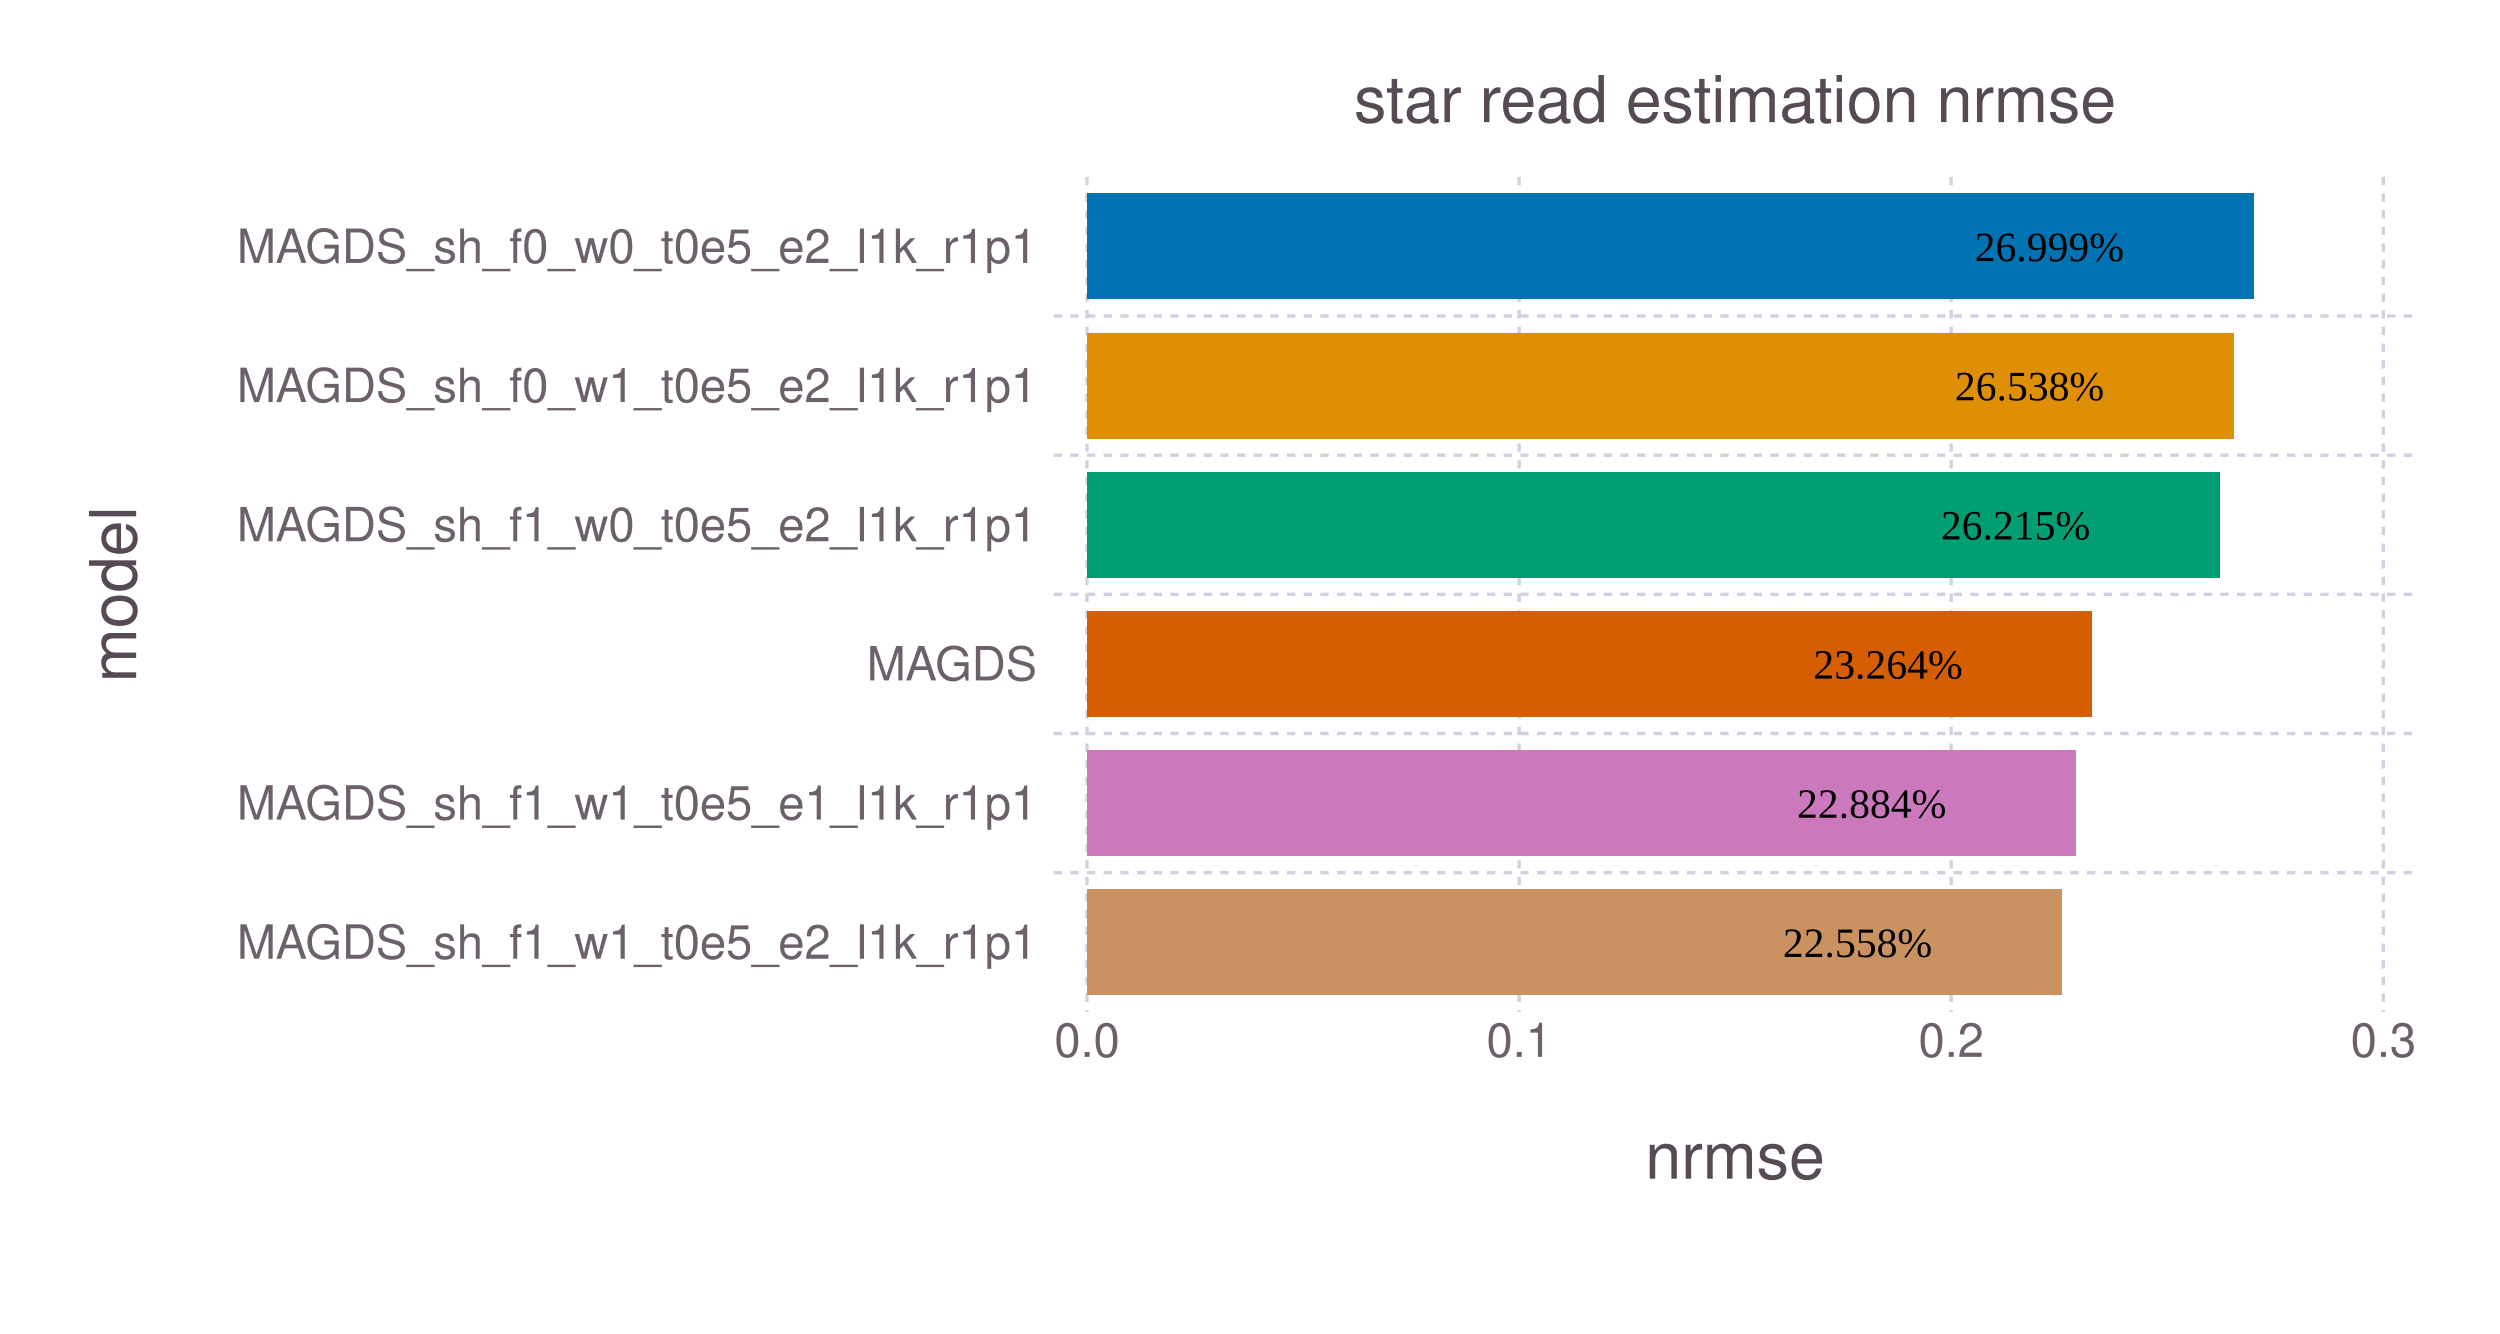
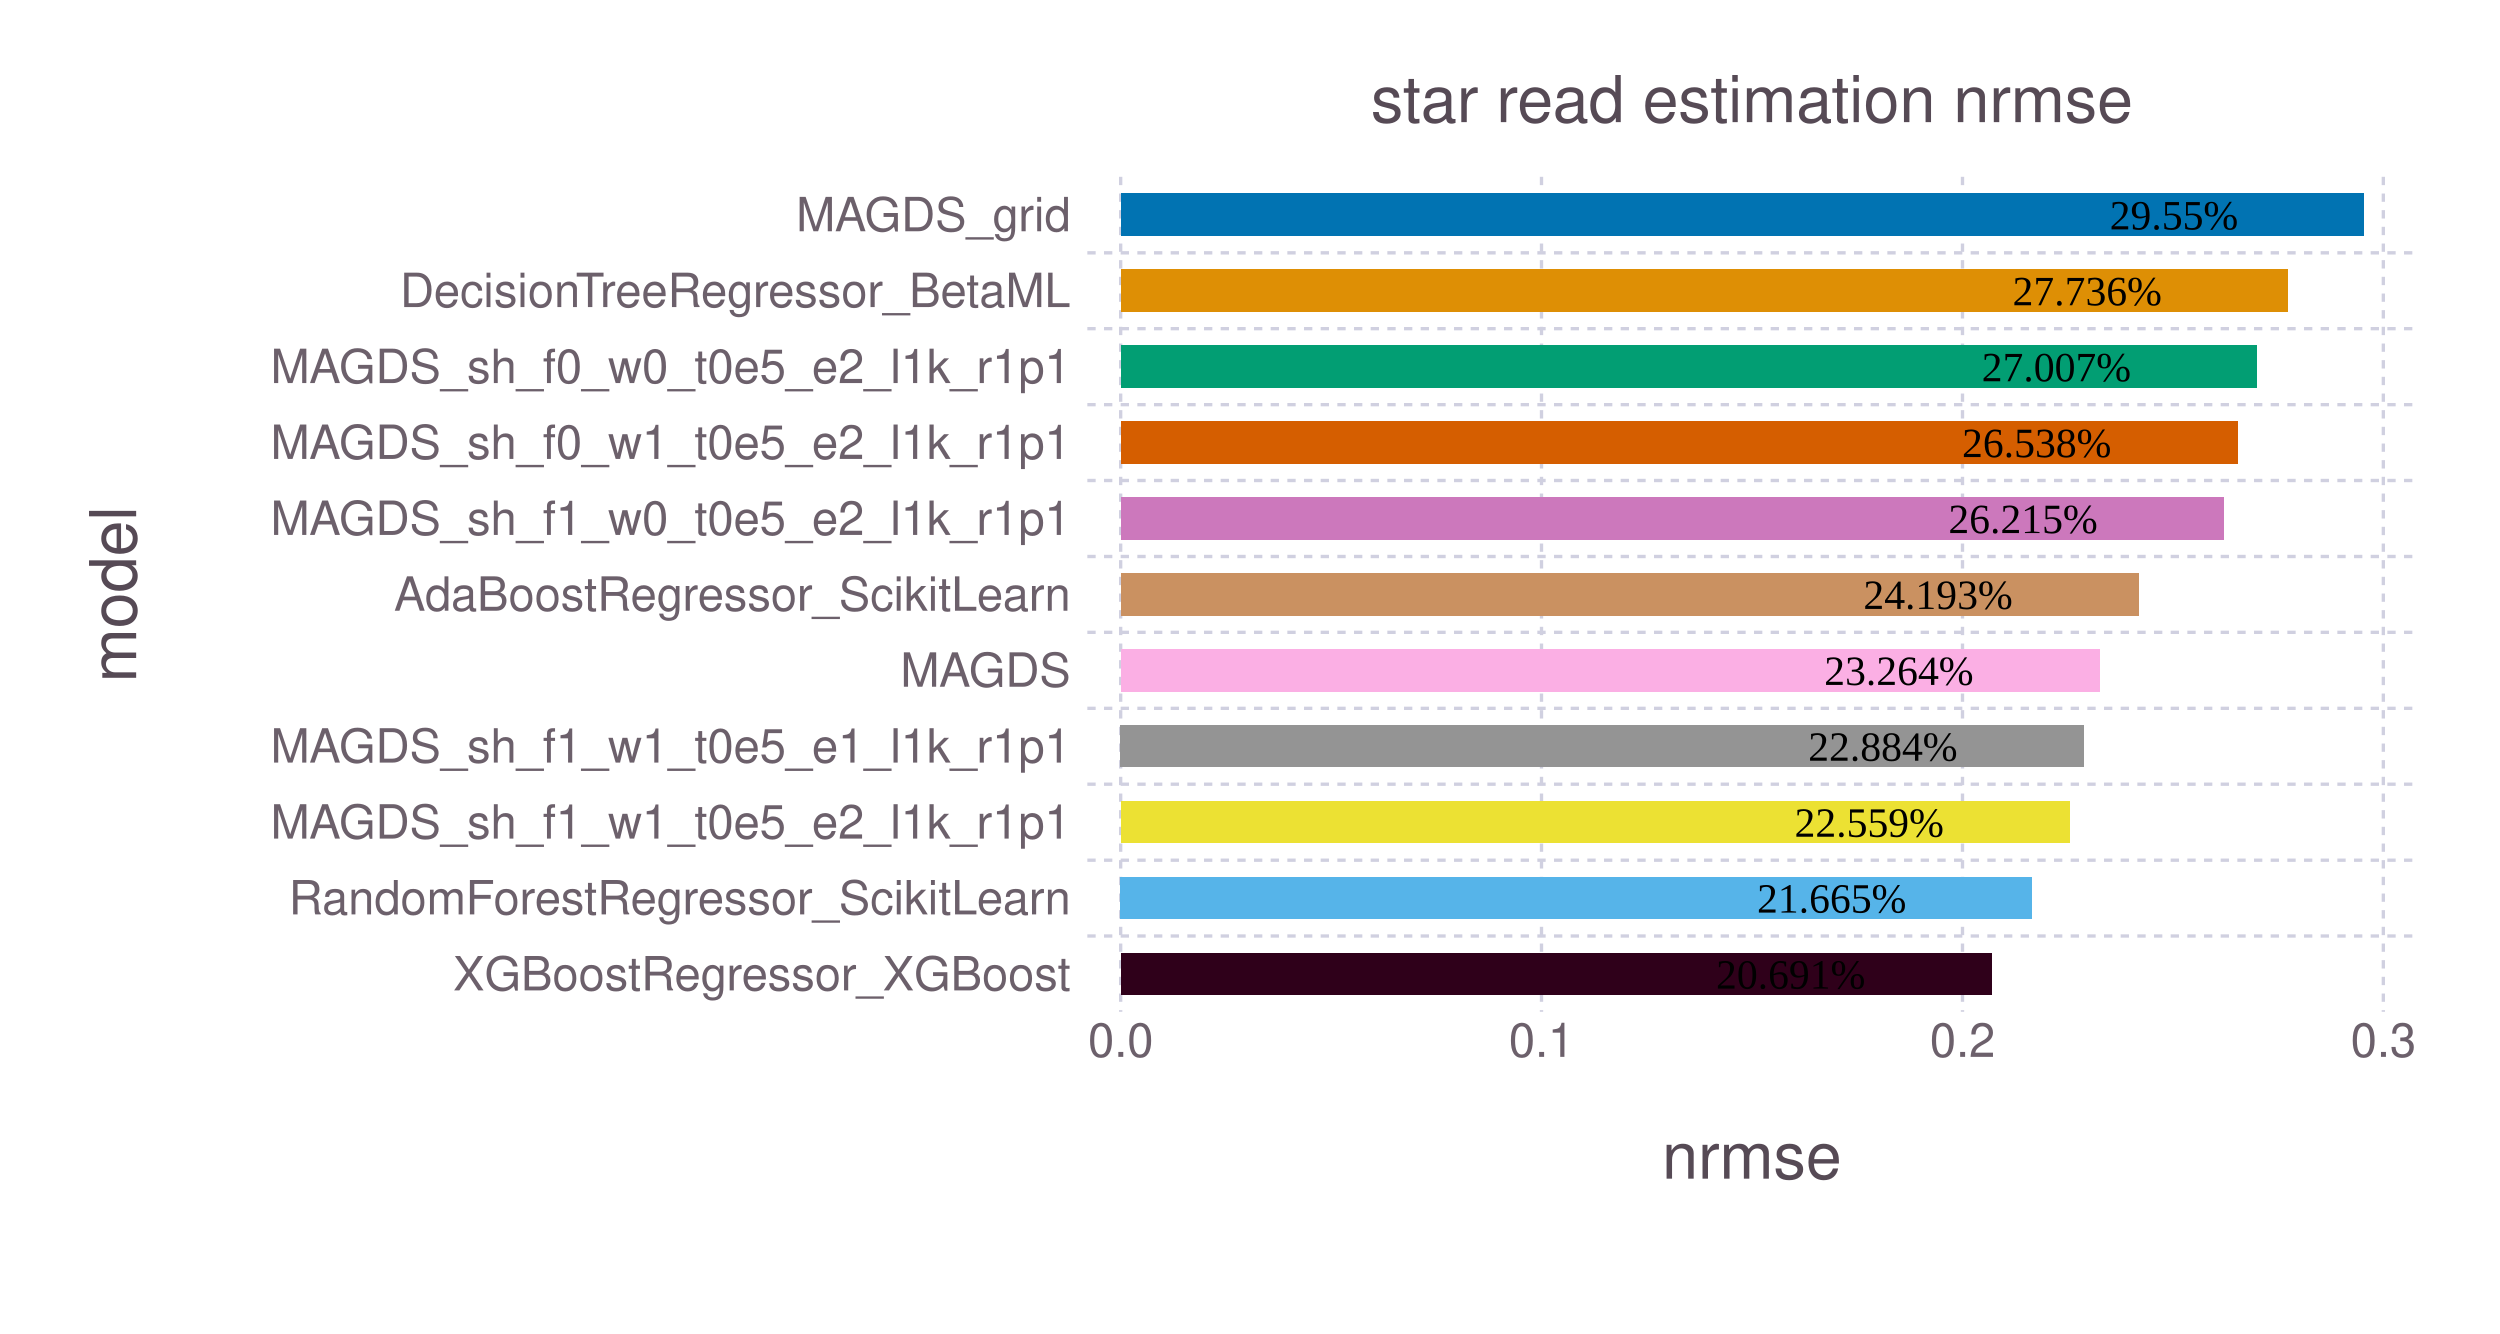
<svg xmlns="http://www.w3.org/2000/svg" version="1.2" width="150mm" height="80mm" viewBox="0 0 150 80" stroke="none" fill="#000000" stroke-width="0.3" font-size="3.88">
  <defs>
    <marker id="arrow" markerWidth="15" markerHeight="7" refX="5" refY="3.5" orient="auto" markerUnits="strokeWidth">
      <path d="M0,0 L15,3.5 L0,7 z" stroke="context-stroke" fill="context-stroke" />
    </marker>
  </defs>
-   <g class="plotroot xscalable" id="img-223f7a21-1">
-     <g font-size="3.88" font-family="'PT Sans','Helvetica Neue','Helvetica',sans-serif" fill="#564A55" stroke="#000000" stroke-opacity="0.000" id="img-223f7a21-2">
-       <g transform="translate(104.11,68.39)">
+   <g class="plotroot xscalable" id="img-17812367-1">
+     <g font-size="3.88" font-family="'PT Sans','Helvetica Neue','Helvetica',sans-serif" fill="#564A55" stroke="#000000" stroke-opacity="0.000" id="img-17812367-2">
+       <g transform="translate(105.12,68.39)">
        <g class="primitive">
          <text text-anchor="middle" dy="0.6em">nrmse</text>
        </g>
      </g>
    </g>
-     <g class="guide xlabels" font-size="2.82" font-family="'PT Sans Caption','Helvetica Neue','Helvetica',sans-serif" fill="#6C606B" id="img-223f7a21-3">
-       <g transform="translate(65.22,61.72)">
+     <g class="guide xlabels" font-size="2.82" font-family="'PT Sans Caption','Helvetica Neue','Helvetica',sans-serif" fill="#6C606B" id="img-17812367-3">
+       <g transform="translate(67.24,61.72)">
        <g class="primitive">
          <text text-anchor="middle" dy="0.6em">0.0</text>
        </g>
      </g>
-       <g transform="translate(91.15,61.72)">
+       <g transform="translate(92.49,61.72)">
        <g class="primitive">
          <text text-anchor="middle" dy="0.6em">0.1</text>
        </g>
      </g>
-       <g transform="translate(117.07,61.72)">
+       <g transform="translate(117.75,61.72)">
        <g class="primitive">
          <text text-anchor="middle" dy="0.6em">0.2</text>
        </g>
      </g>
      <g transform="translate(143,61.72)">
        <g class="primitive">
          <text text-anchor="middle" dy="0.6em">0.3</text>
        </g>
      </g>
    </g>
-     <g clip-path="url(#img-223f7a21-4)">
-       <g id="img-223f7a21-5">
-         <g pointer-events="visible" stroke-width="0.3" fill="#000000" fill-opacity="0.000" stroke="#000000" stroke-opacity="0.000" class="guide background" id="img-223f7a21-6">
-           <g transform="translate(104.11,35.66)" id="img-223f7a21-7">
-             <path d="M-40.89,-25.05 L40.89,-25.05 40.89,25.05 -40.89,25.05  z" class="primitive" />
-           </g>
-         </g>
-         <g class="guide ygridlines xfixed" stroke-dasharray="0.5,0.5" stroke-width="0.2" stroke="#D0D0E0" id="img-223f7a21-8">
-           <g transform="translate(104.11,18.96)" id="img-223f7a21-9">
-             <path fill="none" d="M-40.89,0 L40.89,0 " class="primitive" />
-           </g>
-           <g transform="translate(104.11,27.31)" id="img-223f7a21-10">
-             <path fill="none" d="M-40.89,0 L40.89,0 " class="primitive" />
-           </g>
-           <g transform="translate(104.11,35.66)" id="img-223f7a21-11">
-             <path fill="none" d="M-40.89,0 L40.89,0 " class="primitive" />
-           </g>
-           <g transform="translate(104.11,44.01)" id="img-223f7a21-12">
-             <path fill="none" d="M-40.89,0 L40.89,0 " class="primitive" />
-           </g>
-           <g transform="translate(104.11,52.36)" id="img-223f7a21-13">
-             <path fill="none" d="M-40.89,0 L40.89,0 " class="primitive" />
-           </g>
-         </g>
-         <g class="guide xgridlines yfixed" stroke-dasharray="0.5,0.5" stroke-width="0.2" stroke="#D0D0E0" id="img-223f7a21-14">
-           <g transform="translate(65.22,35.66)" id="img-223f7a21-15">
-             <path fill="none" d="M0,-25.05 L0,25.05 " class="primitive" />
-           </g>
-           <g transform="translate(91.15,35.66)" id="img-223f7a21-16">
-             <path fill="none" d="M0,-25.05 L0,25.05 " class="primitive" />
-           </g>
-           <g transform="translate(117.07,35.66)" id="img-223f7a21-17">
-             <path fill="none" d="M0,-25.05 L0,25.05 " class="primitive" />
-           </g>
-           <g transform="translate(143,35.66)" id="img-223f7a21-18">
-             <path fill="none" d="M0,-25.05 L0,25.05 " class="primitive" />
-           </g>
-         </g>
-         <g class="plotpanel" id="img-223f7a21-19">
-           <g shape-rendering="crispEdges" stroke-width="0.3" id="img-223f7a21-20">
-             <g stroke="#000000" stroke-opacity="0.000" class="geometry" id="img-223f7a21-21">
-               <g transform="translate(94.47,56.54)" id="img-223f7a21-22" fill="#CA9161">
-                 <path d="M-29.24,-3.18 L29.24,-3.18 29.24,3.18 -29.24,3.18  z" class="primitive" />
-               </g>
-               <g transform="translate(94.89,48.19)" id="img-223f7a21-23" fill="#CC78BC">
-                 <path d="M-29.66,-3.18 L29.66,-3.18 29.66,3.18 -29.66,3.18  z" class="primitive" />
-               </g>
-               <g transform="translate(95.38,39.84)" id="img-223f7a21-24" fill="#D55E00">
-                 <path d="M-30.16,-3.18 L30.16,-3.18 30.16,3.18 -30.16,3.18  z" class="primitive" />
-               </g>
-               <g transform="translate(99.21,31.49)" id="img-223f7a21-25" fill="#029E73">
-                 <path d="M-33.98,-3.18 L33.98,-3.18 33.98,3.18 -33.98,3.18  z" class="primitive" />
-               </g>
-               <g transform="translate(99.62,23.14)" id="img-223f7a21-26" fill="#DE8F05">
-                 <path d="M-34.4,-3.18 L34.4,-3.18 34.4,3.18 -34.4,3.18  z" class="primitive" />
-               </g>
-               <g transform="translate(100.22,14.79)" id="img-223f7a21-27" fill="#0173B2">
-                 <path d="M-35,-3.18 L35,-3.18 35,3.18 -35,3.18  z" class="primitive" />
-               </g>
-             </g>
-           </g>
-         </g>
-         <g class="geometry" id="img-223f7a21-28">
-           <g fill="#000000" font-size="2.5" id="img-223f7a21-29">
-             <g transform="translate(127.44,14.79)" id="img-223f7a21-30">
-               <g class="primitive">
-                 <text text-anchor="end" dy="0.35em">26.999%</text>
-               </g>
-             </g>
-             <g transform="translate(126.25,23.14)" id="img-223f7a21-31">
+     <g clip-path="url(#img-17812367-4)">
+       <g id="img-17812367-5">
+         <g pointer-events="visible" stroke-width="0.3" fill="#000000" fill-opacity="0.000" stroke="#000000" stroke-opacity="0.000" class="guide background" id="img-17812367-6">
+           <g transform="translate(105.12,35.66)" id="img-17812367-7">
+             <path d="M-39.88,-25.05 L39.88,-25.05 39.88,25.05 -39.88,25.05  z" class="primitive" />
+           </g>
+         </g>
+         <g class="guide ygridlines xfixed" stroke-dasharray="0.5,0.5" stroke-width="0.2" stroke="#D0D0E0" id="img-17812367-8">
+           <g transform="translate(105.12,15.17)" id="img-17812367-9">
+             <path fill="none" d="M-39.88,0 L39.88,0 " class="primitive" />
+           </g>
+           <g transform="translate(105.12,19.72)" id="img-17812367-10">
+             <path fill="none" d="M-39.88,0 L39.88,0 " class="primitive" />
+           </g>
+           <g transform="translate(105.12,24.28)" id="img-17812367-11">
+             <path fill="none" d="M-39.88,0 L39.88,0 " class="primitive" />
+           </g>
+           <g transform="translate(105.12,28.83)" id="img-17812367-12">
+             <path fill="none" d="M-39.88,0 L39.88,0 " class="primitive" />
+           </g>
+           <g transform="translate(105.12,33.39)" id="img-17812367-13">
+             <path fill="none" d="M-39.88,0 L39.88,0 " class="primitive" />
+           </g>
+           <g transform="translate(105.12,37.94)" id="img-17812367-14">
+             <path fill="none" d="M-39.88,0 L39.88,0 " class="primitive" />
+           </g>
+           <g transform="translate(105.12,42.5)" id="img-17812367-15">
+             <path fill="none" d="M-39.88,0 L39.88,0 " class="primitive" />
+           </g>
+           <g transform="translate(105.12,47.05)" id="img-17812367-16">
+             <path fill="none" d="M-39.88,0 L39.88,0 " class="primitive" />
+           </g>
+           <g transform="translate(105.12,51.61)" id="img-17812367-17">
+             <path fill="none" d="M-39.88,0 L39.88,0 " class="primitive" />
+           </g>
+           <g transform="translate(105.12,56.16)" id="img-17812367-18">
+             <path fill="none" d="M-39.88,0 L39.88,0 " class="primitive" />
+           </g>
+         </g>
+         <g class="guide xgridlines yfixed" stroke-dasharray="0.5,0.5" stroke-width="0.2" stroke="#D0D0E0" id="img-17812367-19">
+           <g transform="translate(67.24,35.66)" id="img-17812367-20">
+             <path fill="none" d="M0,-25.05 L0,25.05 " class="primitive" />
+           </g>
+           <g transform="translate(92.49,35.66)" id="img-17812367-21">
+             <path fill="none" d="M0,-25.05 L0,25.05 " class="primitive" />
+           </g>
+           <g transform="translate(117.75,35.66)" id="img-17812367-22">
+             <path fill="none" d="M0,-25.05 L0,25.05 " class="primitive" />
+           </g>
+           <g transform="translate(143,35.66)" id="img-17812367-23">
+             <path fill="none" d="M0,-25.05 L0,25.05 " class="primitive" />
+           </g>
+         </g>
+         <g class="plotpanel" id="img-17812367-24">
+           <g shape-rendering="crispEdges" stroke-width="0.3" id="img-17812367-25">
+             <g stroke="#000000" stroke-opacity="0.000" class="geometry" id="img-17812367-26">
+               <g transform="translate(93.37,58.44)" id="img-17812367-27" fill="#2F001A">
+                 <path d="M-26.13,-1.28 L26.13,-1.28 26.13,1.28 -26.13,1.28  z" class="primitive" />
+               </g>
+               <g transform="translate(94.59,53.88)" id="img-17812367-28" fill="#56B4E9">
+                 <path d="M-27.36,-1.28 L27.36,-1.28 27.36,1.28 -27.36,1.28  z" class="primitive" />
+               </g>
+               <g transform="translate(95.72,49.33)" id="img-17812367-29" fill="#ECE133">
+                 <path d="M-28.48,-1.28 L28.48,-1.28 28.48,1.28 -28.48,1.28  z" class="primitive" />
+               </g>
+               <g transform="translate(96.13,44.77)" id="img-17812367-30" fill="#949494">
+                 <path d="M-28.9,-1.28 L28.9,-1.28 28.9,1.28 -28.9,1.28  z" class="primitive" />
+               </g>
+               <g transform="translate(96.61,40.22)" id="img-17812367-31" fill="#FBAFE4">
+                 <path d="M-29.37,-1.28 L29.37,-1.28 29.37,1.28 -29.37,1.28  z" class="primitive" />
+               </g>
+               <g transform="translate(97.79,35.66)" id="img-17812367-32" fill="#CA9161">
+                 <path d="M-30.55,-1.28 L30.55,-1.28 30.55,1.28 -30.55,1.28  z" class="primitive" />
+               </g>
+               <g transform="translate(100.34,31.11)" id="img-17812367-33" fill="#CC78BC">
+                 <path d="M-33.1,-1.28 L33.1,-1.28 33.1,1.28 -33.1,1.28  z" class="primitive" />
+               </g>
+               <g transform="translate(100.75,26.55)" id="img-17812367-34" fill="#D55E00">
+                 <path d="M-33.51,-1.28 L33.51,-1.28 33.51,1.28 -33.51,1.28  z" class="primitive" />
+               </g>
+               <g transform="translate(101.34,22)" id="img-17812367-35" fill="#029E73">
+                 <path d="M-34.1,-1.28 L34.1,-1.28 34.1,1.28 -34.1,1.28  z" class="primitive" />
+               </g>
+               <g transform="translate(102.26,17.44)" id="img-17812367-36" fill="#DE8F05">
+                 <path d="M-35.02,-1.28 L35.02,-1.28 35.02,1.28 -35.02,1.28  z" class="primitive" />
+               </g>
+               <g transform="translate(104.55,12.89)" id="img-17812367-37" fill="#0173B2">
+                 <path d="M-37.31,-1.28 L37.31,-1.28 37.31,1.28 -37.31,1.28  z" class="primitive" />
+               </g>
+             </g>
+           </g>
+         </g>
+         <g class="geometry" id="img-17812367-38">
+           <g fill="#000000" font-size="2.5" id="img-17812367-39">
+             <g transform="translate(134.29,12.89)" id="img-17812367-40">
+               <g class="primitive">
+                 <text text-anchor="end" dy="0.35em">29.55%</text>
+               </g>
+             </g>
+             <g transform="translate(129.71,17.44)" id="img-17812367-41">
+               <g class="primitive">
+                 <text text-anchor="end" dy="0.35em">27.736%</text>
+               </g>
+             </g>
+             <g transform="translate(127.86,22)" id="img-17812367-42">
+               <g class="primitive">
+                 <text text-anchor="end" dy="0.35em">27.007%</text>
+               </g>
+             </g>
+             <g transform="translate(126.68,26.55)" id="img-17812367-43">
              <g class="primitive">
                <text text-anchor="end" dy="0.35em">26.538%</text>
              </g>
            </g>
-             <g transform="translate(125.41,31.49)" id="img-223f7a21-32">
+             <g transform="translate(125.86,31.11)" id="img-17812367-44">
              <g class="primitive">
                <text text-anchor="end" dy="0.35em">26.215%</text>
              </g>
            </g>
-             <g transform="translate(117.76,39.84)" id="img-223f7a21-33">
+             <g transform="translate(120.76,35.66)" id="img-17812367-45">
+               <g class="primitive">
+                 <text text-anchor="end" dy="0.35em">24.193%</text>
+               </g>
+             </g>
+             <g transform="translate(118.41,40.22)" id="img-17812367-46">
              <g class="primitive">
                <text text-anchor="end" dy="0.35em">23.264%</text>
              </g>
            </g>
-             <g transform="translate(116.78,48.19)" id="img-223f7a21-34">
+             <g transform="translate(117.45,44.77)" id="img-17812367-47">
              <g class="primitive">
                <text text-anchor="end" dy="0.35em">22.884%</text>
              </g>
            </g>
-             <g transform="translate(115.93,56.54)" id="img-223f7a21-35">
-               <g class="primitive">
-                 <text text-anchor="end" dy="0.35em">22.558%</text>
-               </g>
-             </g>
-           </g>
-         </g>
-       </g>
-     </g>
-     <g class="guide ylabels" font-size="2.82" font-family="'PT Sans Caption','Helvetica Neue','Helvetica',sans-serif" fill="#6C606B" id="img-223f7a21-36">
-       <g transform="translate(62.22,14.79)" id="img-223f7a21-37">
+             <g transform="translate(116.63,49.33)" id="img-17812367-48">
+               <g class="primitive">
+                 <text text-anchor="end" dy="0.35em">22.559%</text>
+               </g>
+             </g>
+             <g transform="translate(114.38,53.88)" id="img-17812367-49">
+               <g class="primitive">
+                 <text text-anchor="end" dy="0.35em">21.665%</text>
+               </g>
+             </g>
+             <g transform="translate(111.92,58.44)" id="img-17812367-50">
+               <g class="primitive">
+                 <text text-anchor="end" dy="0.35em">20.691%</text>
+               </g>
+             </g>
+           </g>
+         </g>
+       </g>
+     </g>
+     <g class="guide ylabels" font-size="2.82" font-family="'PT Sans Caption','Helvetica Neue','Helvetica',sans-serif" fill="#6C606B" id="img-17812367-51">
+       <g transform="translate(64.24,12.89)" id="img-17812367-52">
+         <g class="primitive">
+           <text text-anchor="end" dy="0.35em">MAGDS_grid</text>
+         </g>
+       </g>
+       <g transform="translate(64.24,17.44)" id="img-17812367-53">
+         <g class="primitive">
+           <text text-anchor="end" dy="0.35em">DecisionTreeRegressor_BetaML</text>
+         </g>
+       </g>
+       <g transform="translate(64.24,22)" id="img-17812367-54">
        <g class="primitive">
          <text text-anchor="end" dy="0.35em">MAGDS_sh_f0_w0_t0e5_e2_l1k_r1p1</text>
        </g>
      </g>
-       <g transform="translate(62.22,23.14)" id="img-223f7a21-38">
+       <g transform="translate(64.24,26.55)" id="img-17812367-55">
        <g class="primitive">
          <text text-anchor="end" dy="0.35em">MAGDS_sh_f0_w1_t0e5_e2_l1k_r1p1</text>
        </g>
      </g>
-       <g transform="translate(62.22,31.49)" id="img-223f7a21-39">
+       <g transform="translate(64.24,31.11)" id="img-17812367-56">
        <g class="primitive">
          <text text-anchor="end" dy="0.35em">MAGDS_sh_f1_w0_t0e5_e2_l1k_r1p1</text>
        </g>
      </g>
-       <g transform="translate(62.22,39.84)" id="img-223f7a21-40">
+       <g transform="translate(64.24,35.66)" id="img-17812367-57">
+         <g class="primitive">
+           <text text-anchor="end" dy="0.35em">AdaBoostRegressor_ScikitLearn</text>
+         </g>
+       </g>
+       <g transform="translate(64.24,40.22)" id="img-17812367-58">
        <g class="primitive">
          <text text-anchor="end" dy="0.35em">MAGDS</text>
        </g>
      </g>
-       <g transform="translate(62.22,48.19)" id="img-223f7a21-41">
+       <g transform="translate(64.24,44.77)" id="img-17812367-59">
        <g class="primitive">
          <text text-anchor="end" dy="0.35em">MAGDS_sh_f1_w1_t0e5_e1_l1k_r1p1</text>
        </g>
      </g>
-       <g transform="translate(62.22,56.54)" id="img-223f7a21-42">
+       <g transform="translate(64.24,49.33)" id="img-17812367-60">
        <g class="primitive">
          <text text-anchor="end" dy="0.35em">MAGDS_sh_f1_w1_t0e5_e2_l1k_r1p1</text>
        </g>
      </g>
-     </g>
-     <g font-size="3.88" font-family="'PT Sans','Helvetica Neue','Helvetica',sans-serif" fill="#564A55" stroke="#000000" stroke-opacity="0.000" id="img-223f7a21-43">
-       <g transform="translate(8.81,33.66)" id="img-223f7a21-44">
+       <g transform="translate(64.24,53.88)" id="img-17812367-61">
+         <g class="primitive">
+           <text text-anchor="end" dy="0.35em">RandomForestRegressor_ScikitLearn</text>
+         </g>
+       </g>
+       <g transform="translate(64.24,58.44)" id="img-17812367-62">
+         <g class="primitive">
+           <text text-anchor="end" dy="0.35em">XGBoostRegressor_XGBoost</text>
+         </g>
+       </g>
+     </g>
+     <g font-size="3.88" font-family="'PT Sans','Helvetica Neue','Helvetica',sans-serif" fill="#564A55" stroke="#000000" stroke-opacity="0.000" id="img-17812367-63">
+       <g transform="translate(8.81,33.66)" id="img-17812367-64">
        <g class="primitive">
          <text text-anchor="middle" dy="0.35em" transform="rotate(-90,0, 2)">model</text>
        </g>
      </g>
    </g>
-     <g font-size="3.88" font-family="'PT Sans','Helvetica Neue','Helvetica',sans-serif" fill="#564A55" stroke="#000000" stroke-opacity="0.000" id="img-223f7a21-45">
-       <g transform="translate(104.11,5)" id="img-223f7a21-46">
+     <g font-size="3.88" font-family="'PT Sans','Helvetica Neue','Helvetica',sans-serif" fill="#564A55" stroke="#000000" stroke-opacity="0.000" id="img-17812367-65">
+       <g transform="translate(105.12,5)" id="img-17812367-66">
        <g class="primitive">
          <text text-anchor="middle" dy="0.6em">star read estimation nrmse</text>
        </g>
      </g>
    </g>
  </g>
  <defs>
-     <clipPath id="img-223f7a21-4">
-       <path d="M63.22,10.61 L145,10.61 145,60.72 63.22,60.72 " />
+     <clipPath id="img-17812367-4">
+       <path d="M65.24,10.61 L145,10.61 145,60.72 65.24,60.72 " />
    </clipPath>
  </defs>
</svg>
